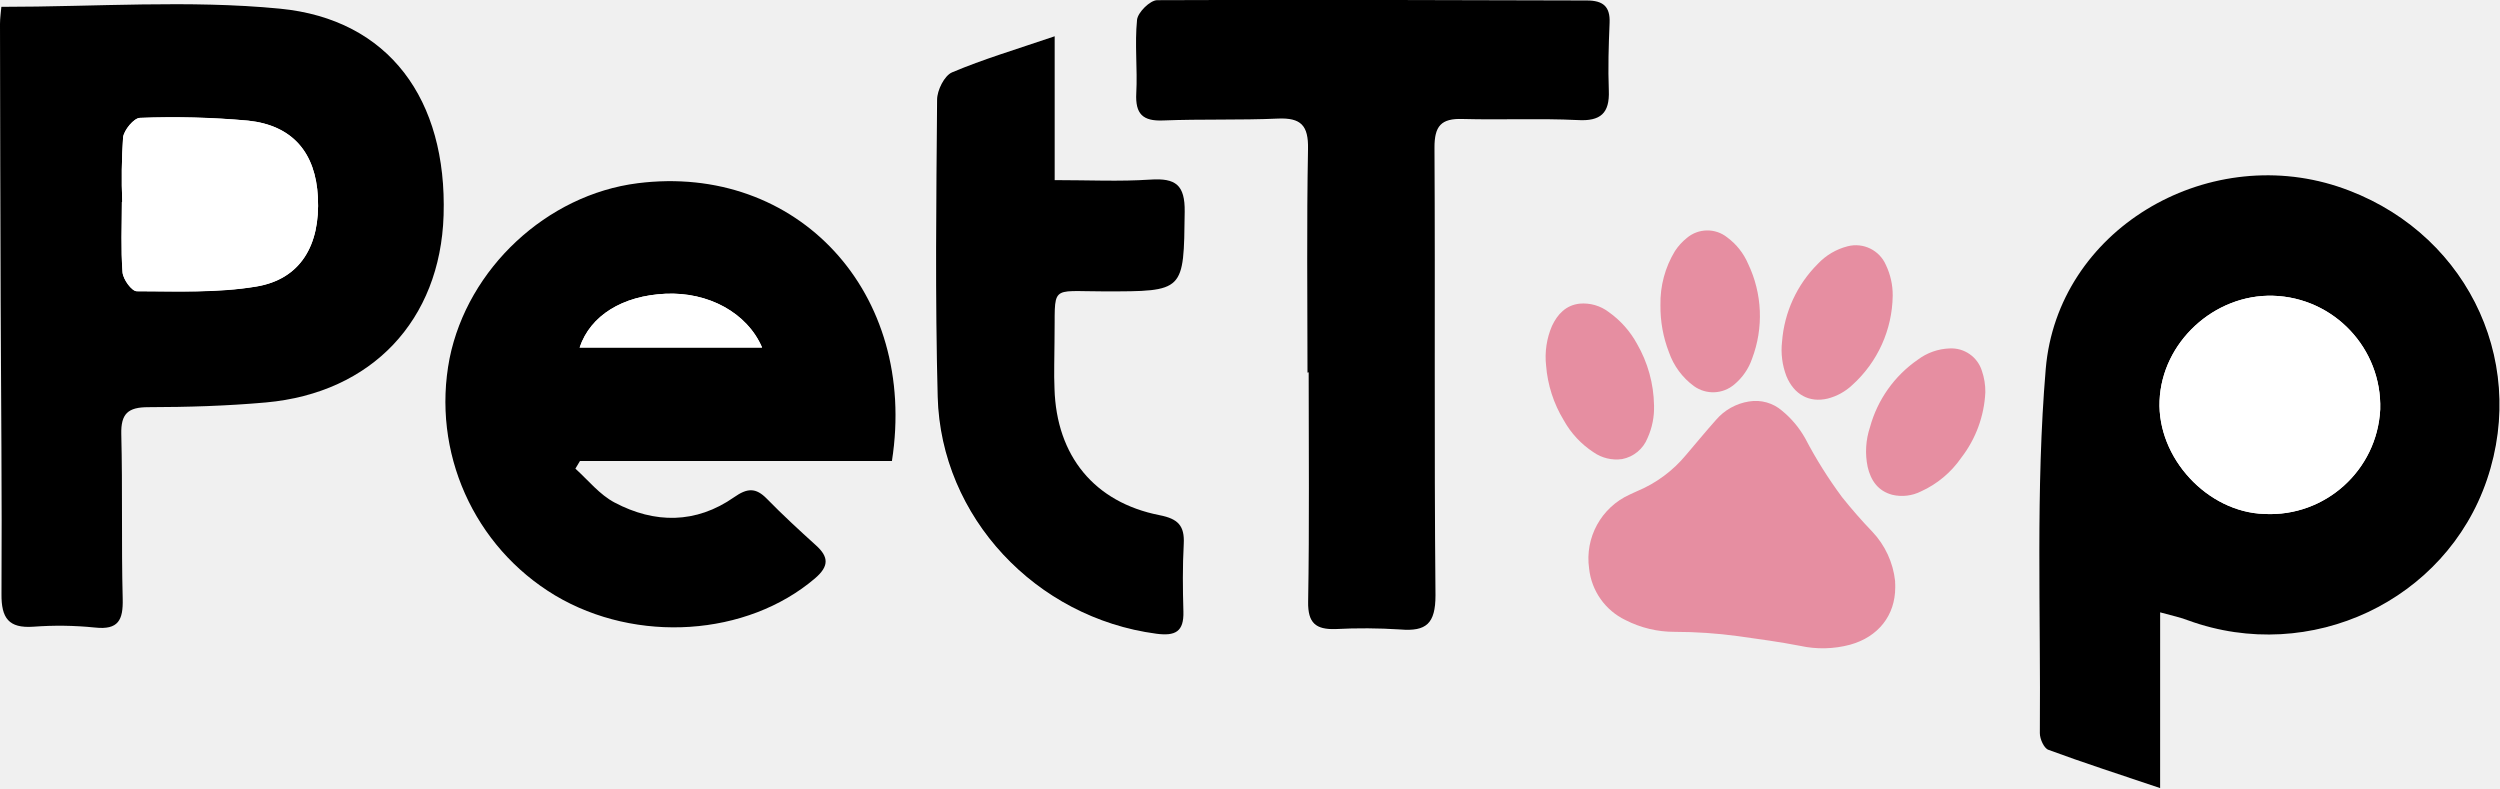
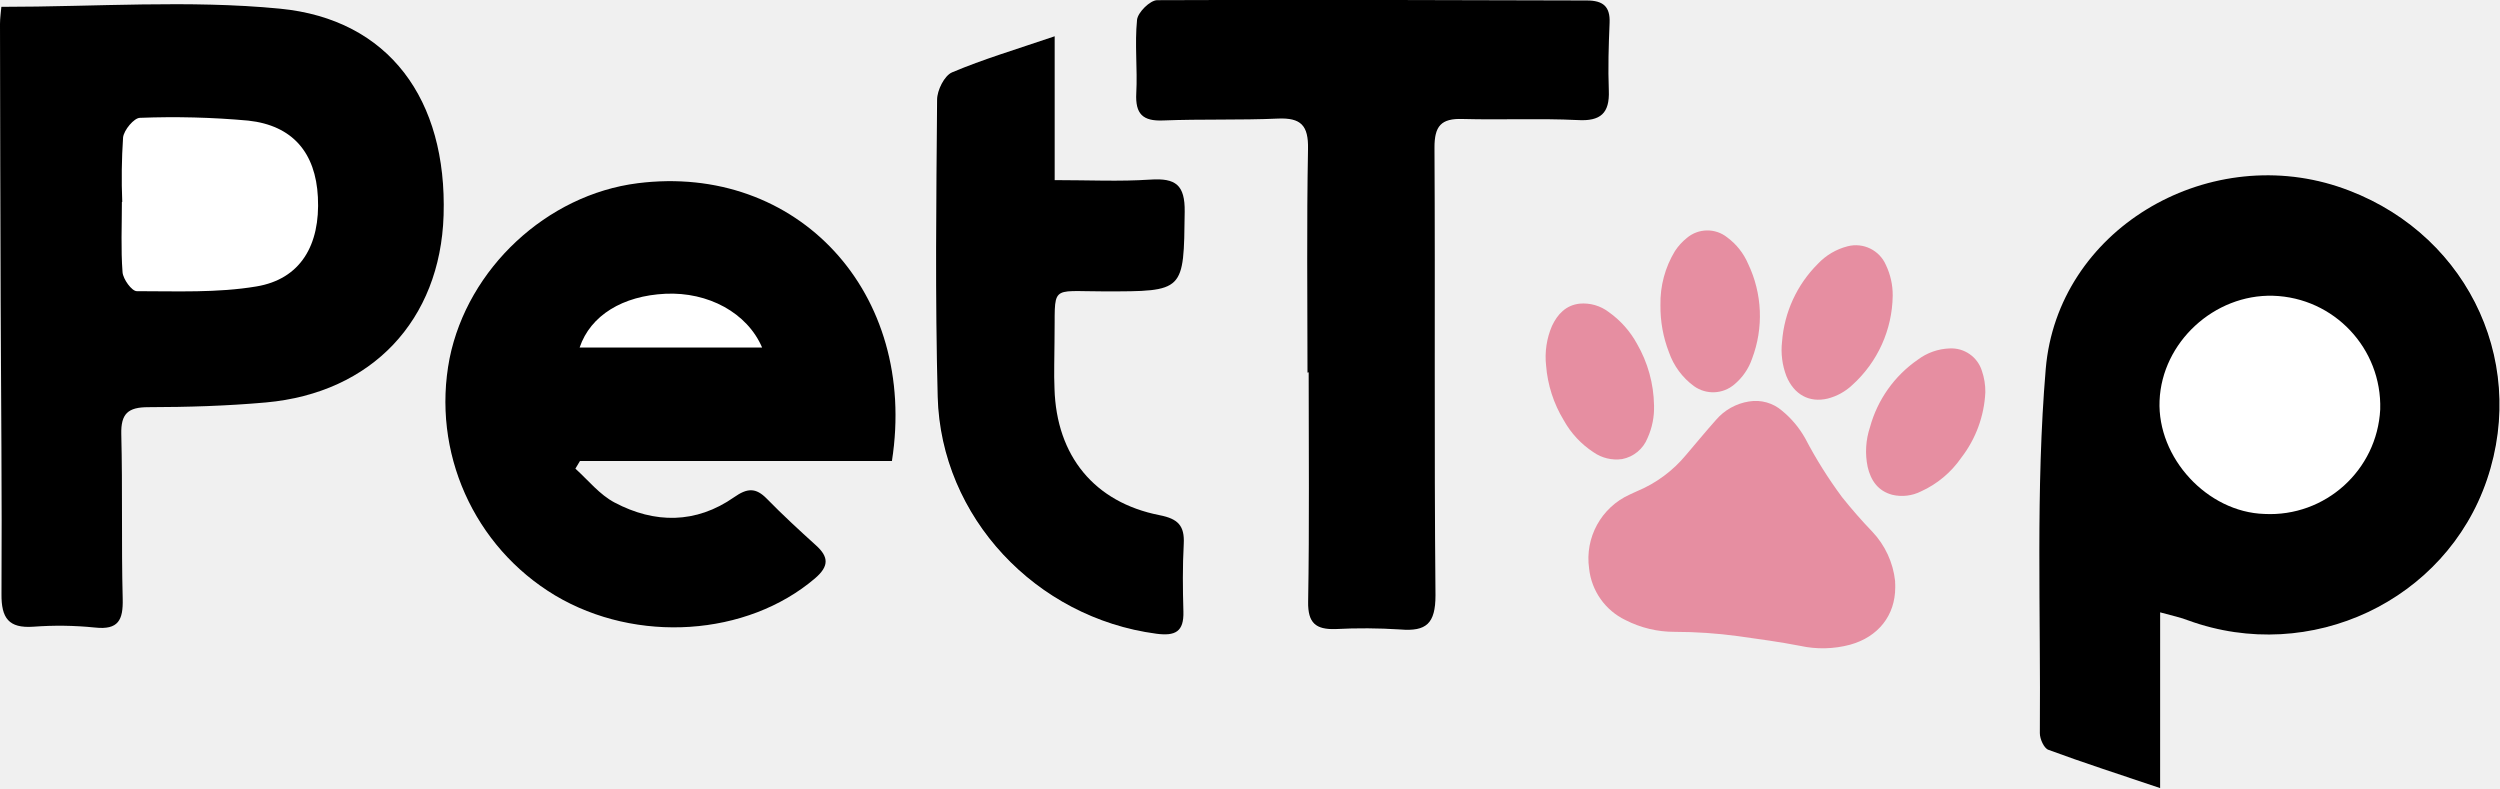
<svg xmlns="http://www.w3.org/2000/svg" viewBox="0 0 424.75 133.9">
  <defs>
-     <style>
-       .cls-1 {
-         fill: #fff;
-       }
- 
-       .cls-2 {
-         fill: #e68ea1;
-       }
-     </style>
+     <style>.cls-1{fill:#fff;}.cls-2{fill:#e68ea1;}</style>
  </defs>
  <g id="Camada_1" data-name="Camada 1">
    <path class="cls-1" d="M746.46,500.69c-.08.93-.23,1.9-.23,2.87q0,23.48.11,46.94c.06,16.65.24,33.29.14,49.94,0,4,1.21,5.82,5.41,5.53a59.16,59.16,0,0,1,10.48.14c4,.44,4.79-1.3,4.71-4.84-.22-9.32,0-18.65-.24-28-.09-3.53,1.16-4.59,4.6-4.6,6.65,0,13.32-.21,19.94-.8,18-1.61,29.66-14,30.22-31.81.6-19.63-9.24-33.29-27.8-35.1C778.35,499.5,762.62,500.69,746.46,500.69Zm366.78,102.88c2.14.59,3.55.88,4.89,1.37,20.68,7.52,43.71-3.33,50.71-23.9,7.11-20.91-4.07-42.88-25.36-49.84-22.5-7.35-47.57,7.47-49.6,31-1.77,20.5-.87,41.24-1,61.88,0,1,.69,2.55,1.44,2.83,6,2.22,12.07,4.18,19,6.51ZM897.77,577.85c4.46-28.63-16.1-50.62-43.26-47.19-15.42,2-28.85,14.47-31.94,29.76a38.41,38.41,0,0,0,17.94,40.28c13.83,8.23,32.58,6.94,44.12-2.88,2.42-2.06,2.41-3.63.18-5.65-2.84-2.57-5.66-5.17-8.34-7.91-1.89-1.93-3.34-1.81-5.55-.26-6.48,4.53-13.5,4.51-20.31.91-2.53-1.33-4.46-3.81-6.66-5.76l.78-1.3Zm70.6-15h.16c0,13,.13,26-.09,39-.06,3.67,1.33,4.72,4.64,4.62a95.74,95.74,0,0,1,11,.07c4.45.37,6.07-1,6-5.81-.24-25.32,0-50.64-.17-76,0-3.73,1.11-5,4.82-4.92,6.48.22,13-.13,19.47.18,3.94.19,5.49-1.14,5.33-5s0-7.67.13-11.49c.12-2.83-1.14-3.83-3.87-3.83-24.32,0-48.64-.17-73-.05-1.2,0-3.29,2.07-3.42,3.34-.41,4.12.09,8.32-.13,12.47-.18,3.5,1.07,4.78,4.59,4.63,6.48-.26,13,0,19.47-.32,3.92-.17,5.2,1.16,5.12,5.16C968.22,537.51,968.37,550.18,968.37,562.84Zm-43-57.15c-6.55,2.23-12.13,3.89-17.47,6.13-1.31.55-2.54,3-2.55,4.64-.14,16.83-.34,33.67.1,50.49.55,20.45,16.7,37.54,37.14,40.25,3.25.43,4.71-.35,4.61-3.77-.11-3.83-.15-7.68.06-11.5.16-3.09-1-4.26-4.1-4.87-11.1-2.18-17.52-10.08-17.86-21.47-.08-2.67,0-5.34,0-8,.19-9.85-1.14-8.55,8.45-8.55,13.69,0,13.5.06,13.67-13.53.06-4.57-1.54-5.75-5.81-5.47-5.22.35-10.49.09-16.28.09Z" transform="translate(-746.23 -499.53)" />
    <path d="M746.46,500.69c16.16,0,31.89-1.19,47.34.31,18.56,1.81,28.4,15.47,27.8,35.1-.56,17.82-12.19,30.2-30.22,31.81-6.62.59-13.29.79-19.94.8-3.44,0-4.69,1.07-4.6,4.6.23,9.31,0,18.64.24,28,.08,3.54-.72,5.28-4.71,4.84a59.16,59.16,0,0,0-10.48-.14c-4.2.29-5.44-1.48-5.41-5.53.1-16.65-.08-33.29-.14-49.94q-.08-23.46-.11-46.94C746.23,502.59,746.38,501.62,746.46,500.69ZM767,533.84h-.06c0,4-.19,8,.11,11.94.09,1.18,1.57,3.22,2.42,3.22,6.78,0,13.67.31,20.31-.8,7.49-1.24,10.88-7,10.46-15.18-.38-7.53-4.28-12.18-11.84-13a142.8,142.8,0,0,0-18.39-.47c-1,0-2.73,2.08-2.87,3.33A102.26,102.26,0,0,0,767,533.84Z" transform="translate(-746.23 -499.53)" />
    <path d="M1113.24,603.57v29.86c-6.89-2.33-13-4.29-19-6.51-.75-.28-1.45-1.86-1.44-2.83.17-20.64-.73-41.38,1-61.88,2-23.54,27.1-38.36,49.6-31,21.29,7,32.47,28.93,25.36,49.84-7,20.57-30,31.42-50.71,23.9C1116.79,604.45,1115.38,604.16,1113.24,603.57Zm37.39-34.48a18.78,18.78,0,0,0-18.2-19.31c-10-.28-18.88,7.9-19.29,17.82-.41,9.72,8.11,18.94,17.8,19.25A18.75,18.75,0,0,0,1150.63,569.09Z" transform="translate(-746.23 -499.53)" />
    <path d="M897.77,577.85h-53l-.78,1.3c2.2,2,4.13,4.43,6.66,5.76,6.81,3.6,13.83,3.62,20.31-.91,2.21-1.55,3.66-1.67,5.55.26,2.68,2.74,5.5,5.34,8.34,7.91,2.23,2,2.24,3.59-.18,5.65-11.54,9.82-30.29,11.11-44.12,2.88a38.41,38.41,0,0,1-17.94-40.28c3.09-15.29,16.52-27.8,31.94-29.76C881.67,527.23,902.23,549.22,897.77,577.85Zm-53.06-19.28h31c-2.53-5.91-9.17-9.47-16.42-9.13S846.55,553.11,844.71,558.57Z" transform="translate(-746.23 -499.53)" />
    <path d="M968.37,562.84c0-12.66-.15-25.33.09-38,.08-4-1.2-5.33-5.12-5.16-6.48.29-13,.06-19.47.32-3.52.15-4.77-1.13-4.59-4.63.22-4.15-.28-8.35.13-12.47.13-1.27,2.22-3.33,3.42-3.34,24.32-.12,48.64,0,73,.05,2.73,0,4,1,3.87,3.83-.16,3.82-.28,7.66-.13,11.49s-1.39,5.24-5.33,5c-6.48-.31-13,0-19.47-.18-3.71-.13-4.84,1.19-4.82,4.92.14,25.32-.07,50.64.17,76,0,4.83-1.57,6.18-6,5.81a95.74,95.74,0,0,0-11-.07c-3.31.1-4.7-1-4.64-4.62.22-13,.09-26,.09-39Z" transform="translate(-746.23 -499.53)" />
    <path d="M925.42,505.69v24.44c5.79,0,11.06.26,16.28-.09,4.27-.28,5.87.9,5.81,5.47-.17,13.59,0,13.53-13.67,13.53-9.59,0-8.26-1.3-8.45,8.55,0,2.66-.12,5.33,0,8,.34,11.39,6.76,19.29,17.86,21.47,3.12.61,4.26,1.78,4.1,4.87-.21,3.82-.17,7.67-.06,11.5.1,3.42-1.36,4.2-4.61,3.77-20.44-2.71-36.59-19.8-37.14-40.25-.44-16.82-.24-33.66-.1-50.49,0-1.6,1.24-4.09,2.55-4.64C913.29,509.58,918.87,507.92,925.42,505.69Z" transform="translate(-746.23 -499.53)" />
-     <path class="cls-1" d="M767,533.84a102.26,102.26,0,0,1,.14-10.94c.14-1.25,1.84-3.3,2.87-3.33a142.8,142.8,0,0,1,18.39.47c7.56.8,11.46,5.45,11.84,13,.42,8.21-3,13.94-10.46,15.18-6.64,1.11-13.53.82-20.31.8-.85,0-2.33-2-2.42-3.22-.3-4-.11-8-.11-11.94Z" transform="translate(-746.23 -499.53)" />
-     <path class="cls-1" d="M1150.63,569.09a18.75,18.75,0,0,1-19.69,17.76c-9.69-.31-18.21-9.53-17.8-19.25.41-9.92,9.27-18.1,19.29-17.82A18.78,18.78,0,0,1,1150.63,569.09Z" transform="translate(-746.23 -499.53)" />
-     <path class="cls-1" d="M844.71,558.57c1.84-5.46,7.29-8.79,14.57-9.13s13.89,3.22,16.42,9.13Z" transform="translate(-746.23 -499.53)" />
  </g>
  <g id="Camada_2" data-name="Camada 2">
    <path class="cls-2" d="M1068.23,599.33c0,4.73-2.86,8.41-7.68,9.74a18,18,0,0,1-8.48.19c-3.49-.68-7-1.15-10.55-1.65a80.71,80.71,0,0,0-10.76-.73,18.23,18.23,0,0,1-8.36-2,11,11,0,0,1-6.18-8.75,11.94,11.94,0,0,1,6.89-12.57c.42-.18.82-.4,1.24-.57a21.55,21.55,0,0,0,8.35-6.18c1.71-2,3.35-4,5.07-5.93a9.26,9.26,0,0,1,5.62-3.14,6.85,6.85,0,0,1,5.63,1.59,16.46,16.46,0,0,1,3.91,4.67,74.87,74.87,0,0,0,6.27,10c1.6,2,3.34,4,5.13,5.86a14.46,14.46,0,0,1,3.88,8.39,1.94,1.94,0,0,1,0,.24C1068.24,598.77,1068.23,599.05,1068.23,599.33Z" transform="translate(-746.23 -499.53)" />
    <path class="cls-2" d="M1067.8,549.79a20.81,20.81,0,0,1-6.85,15.14,9.52,9.52,0,0,1-4.2,2.32c-3.11.74-5.69-.66-7-3.79a12.43,12.43,0,0,1-.75-5.88,20.89,20.89,0,0,1,6.07-13.21,10.51,10.51,0,0,1,5.08-3,5.57,5.57,0,0,1,6.49,3.17A11.8,11.8,0,0,1,1067.8,549.79Z" transform="translate(-746.23 -499.53)" />
    <path class="cls-2" d="M1027.25,568.39a12.45,12.45,0,0,1-1.11,5.58,5.82,5.82,0,0,1-4.32,3.56,6.8,6.8,0,0,1-4.85-1.16,15.44,15.44,0,0,1-5.06-5.44,21.07,21.07,0,0,1-3-9.3,13.37,13.37,0,0,1,1-6.72c.94-2,2.36-3.52,4.69-3.79a7.12,7.12,0,0,1,5,1.46,16,16,0,0,1,4.75,5.35A21.62,21.62,0,0,1,1027.25,568.39Z" transform="translate(-746.23 -499.53)" />
    <path class="cls-2" d="M1028.34,551.38a17,17,0,0,1,2.46-9.19,9.52,9.52,0,0,1,2-2.21,5.4,5.4,0,0,1,6.92-.09,10.9,10.9,0,0,1,3.51,4.45,20.52,20.52,0,0,1,.67,16.15,9.83,9.83,0,0,1-3,4.35,5.56,5.56,0,0,1-6.87.29,12,12,0,0,1-4.24-5.74A21.39,21.39,0,0,1,1028.34,551.38Z" transform="translate(-746.23 -499.53)" />
    <path class="cls-2" d="M1083.54,566.17a19.74,19.74,0,0,1-4.09,11.13,16.74,16.74,0,0,1-6.84,5.72,7.2,7.2,0,0,1-4.87.58c-2.44-.65-3.66-2.43-4.2-4.76a13,13,0,0,1,.4-6.73,20.51,20.51,0,0,1,8.14-11.48,9.53,9.53,0,0,1,5.37-1.9,5.44,5.44,0,0,1,5.51,3.82A10.85,10.85,0,0,1,1083.54,566.17Z" transform="translate(-746.23 -499.53)" />
  </g>
</svg>
